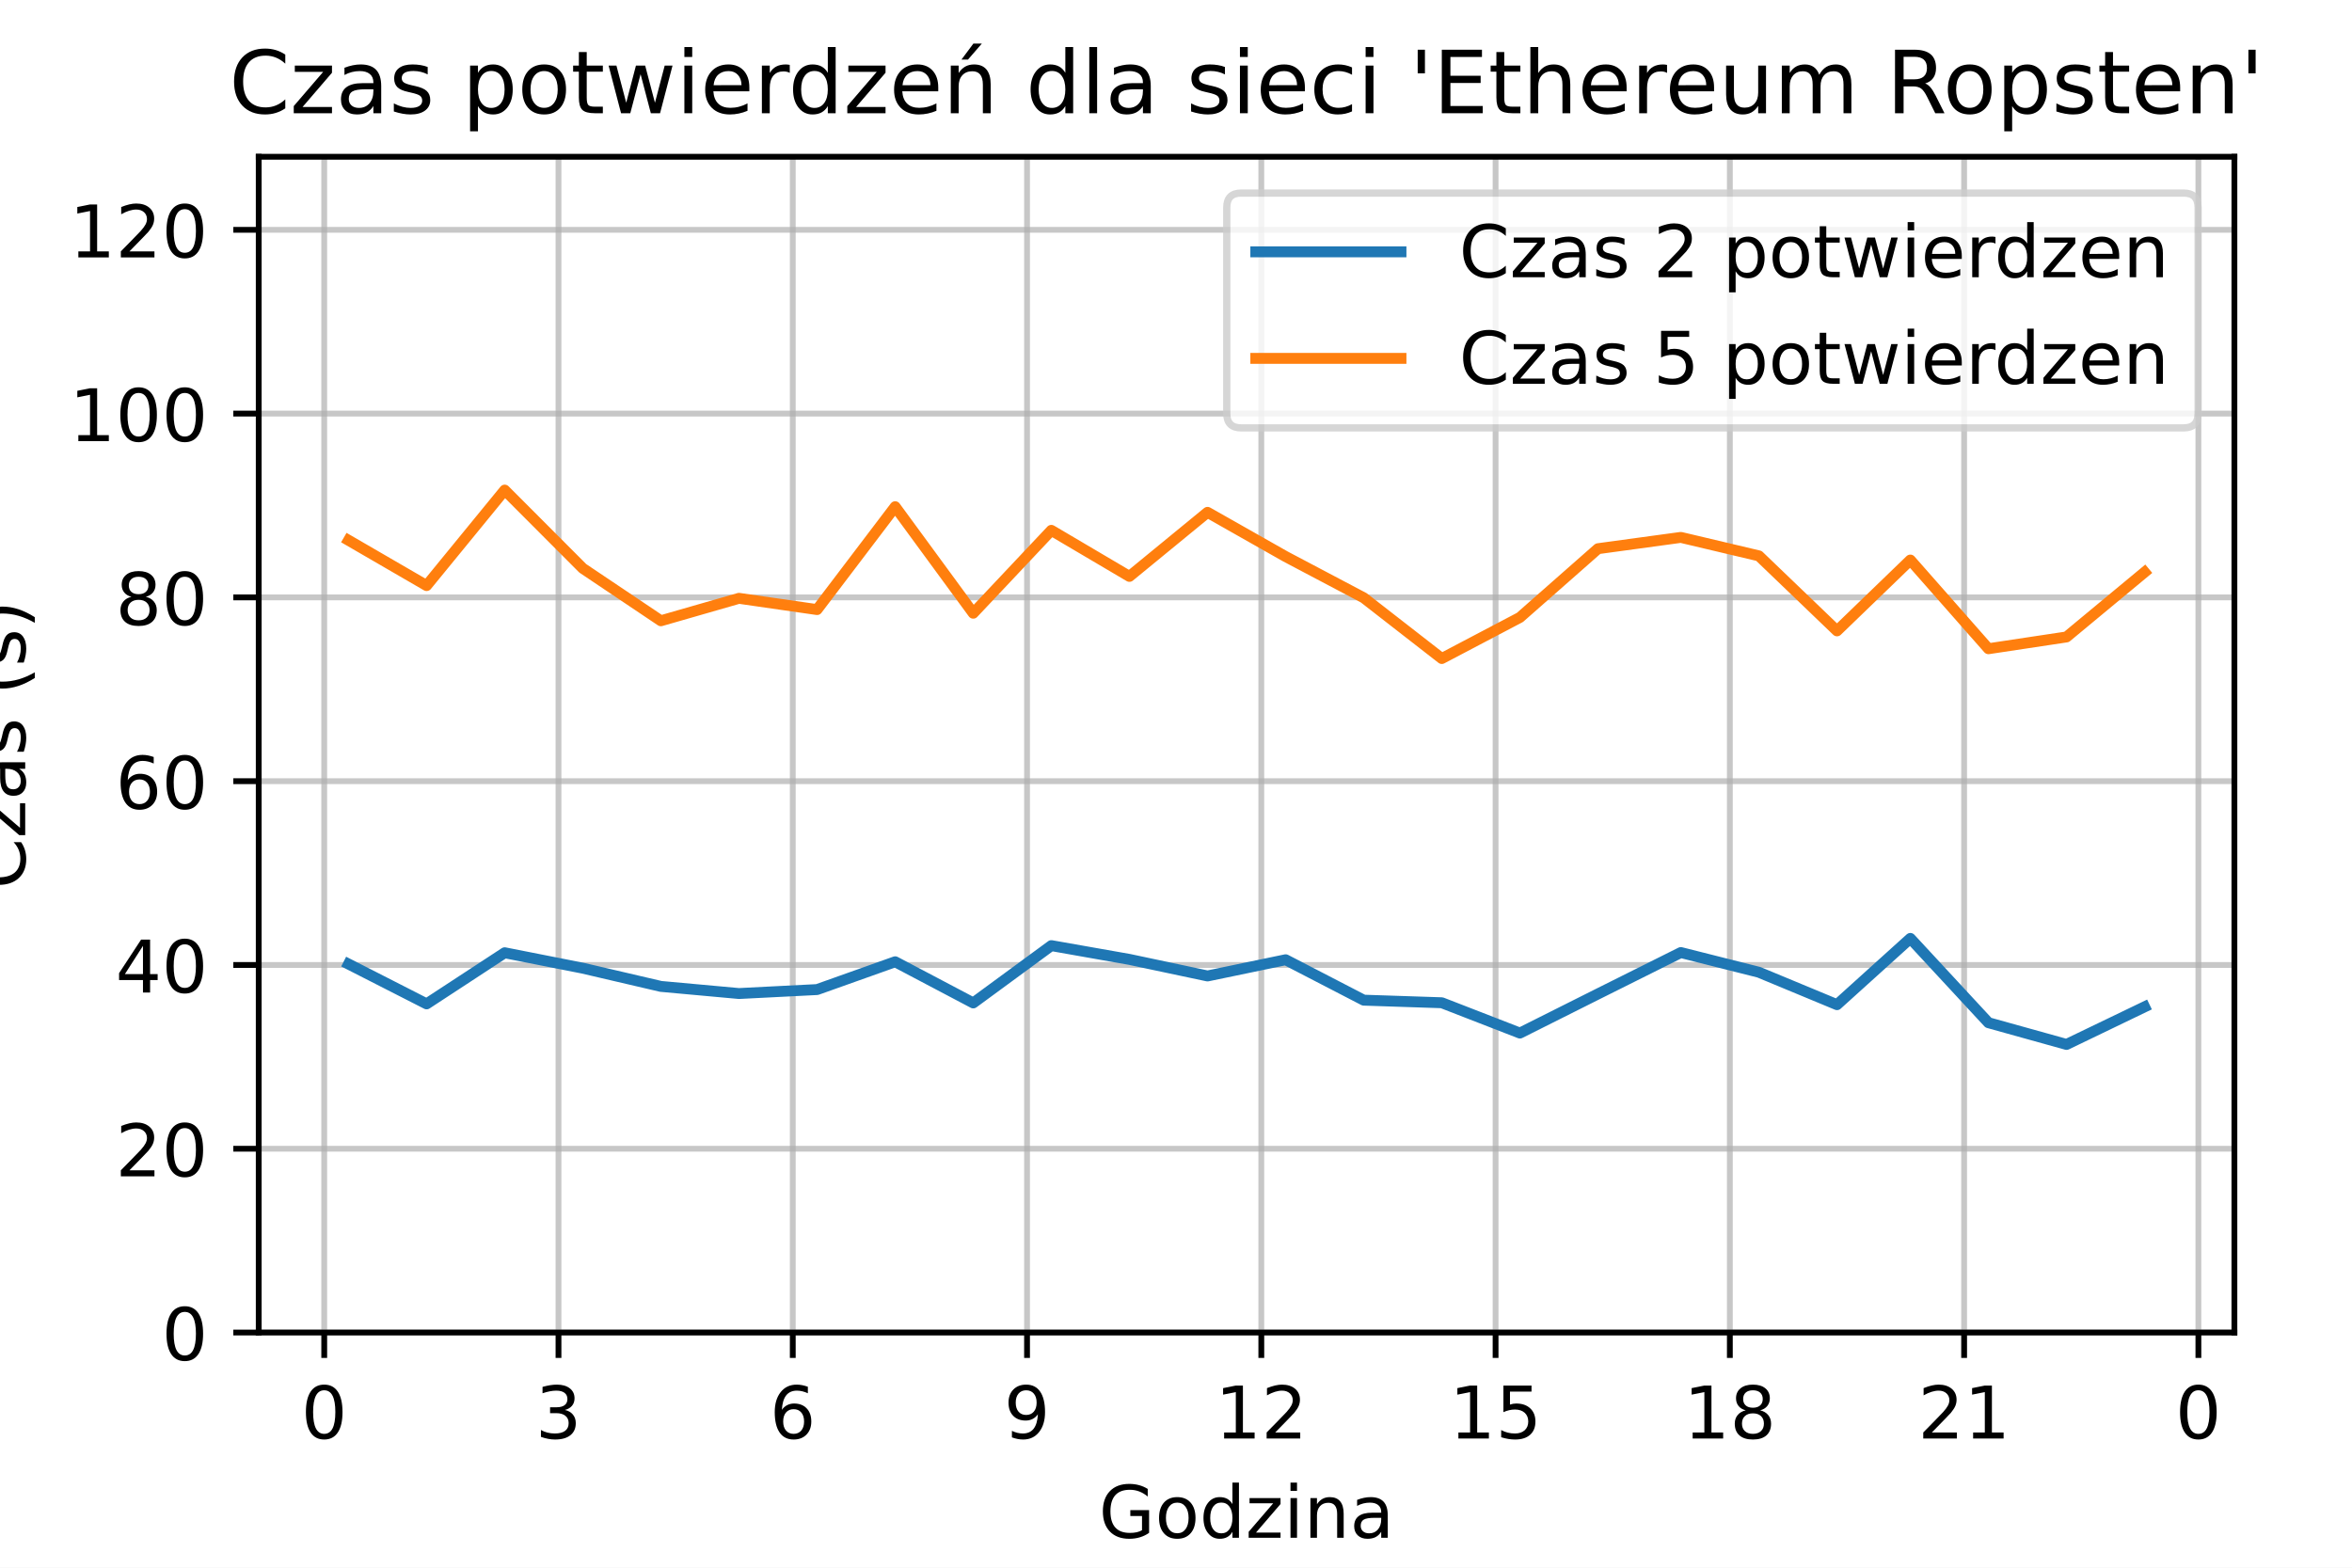
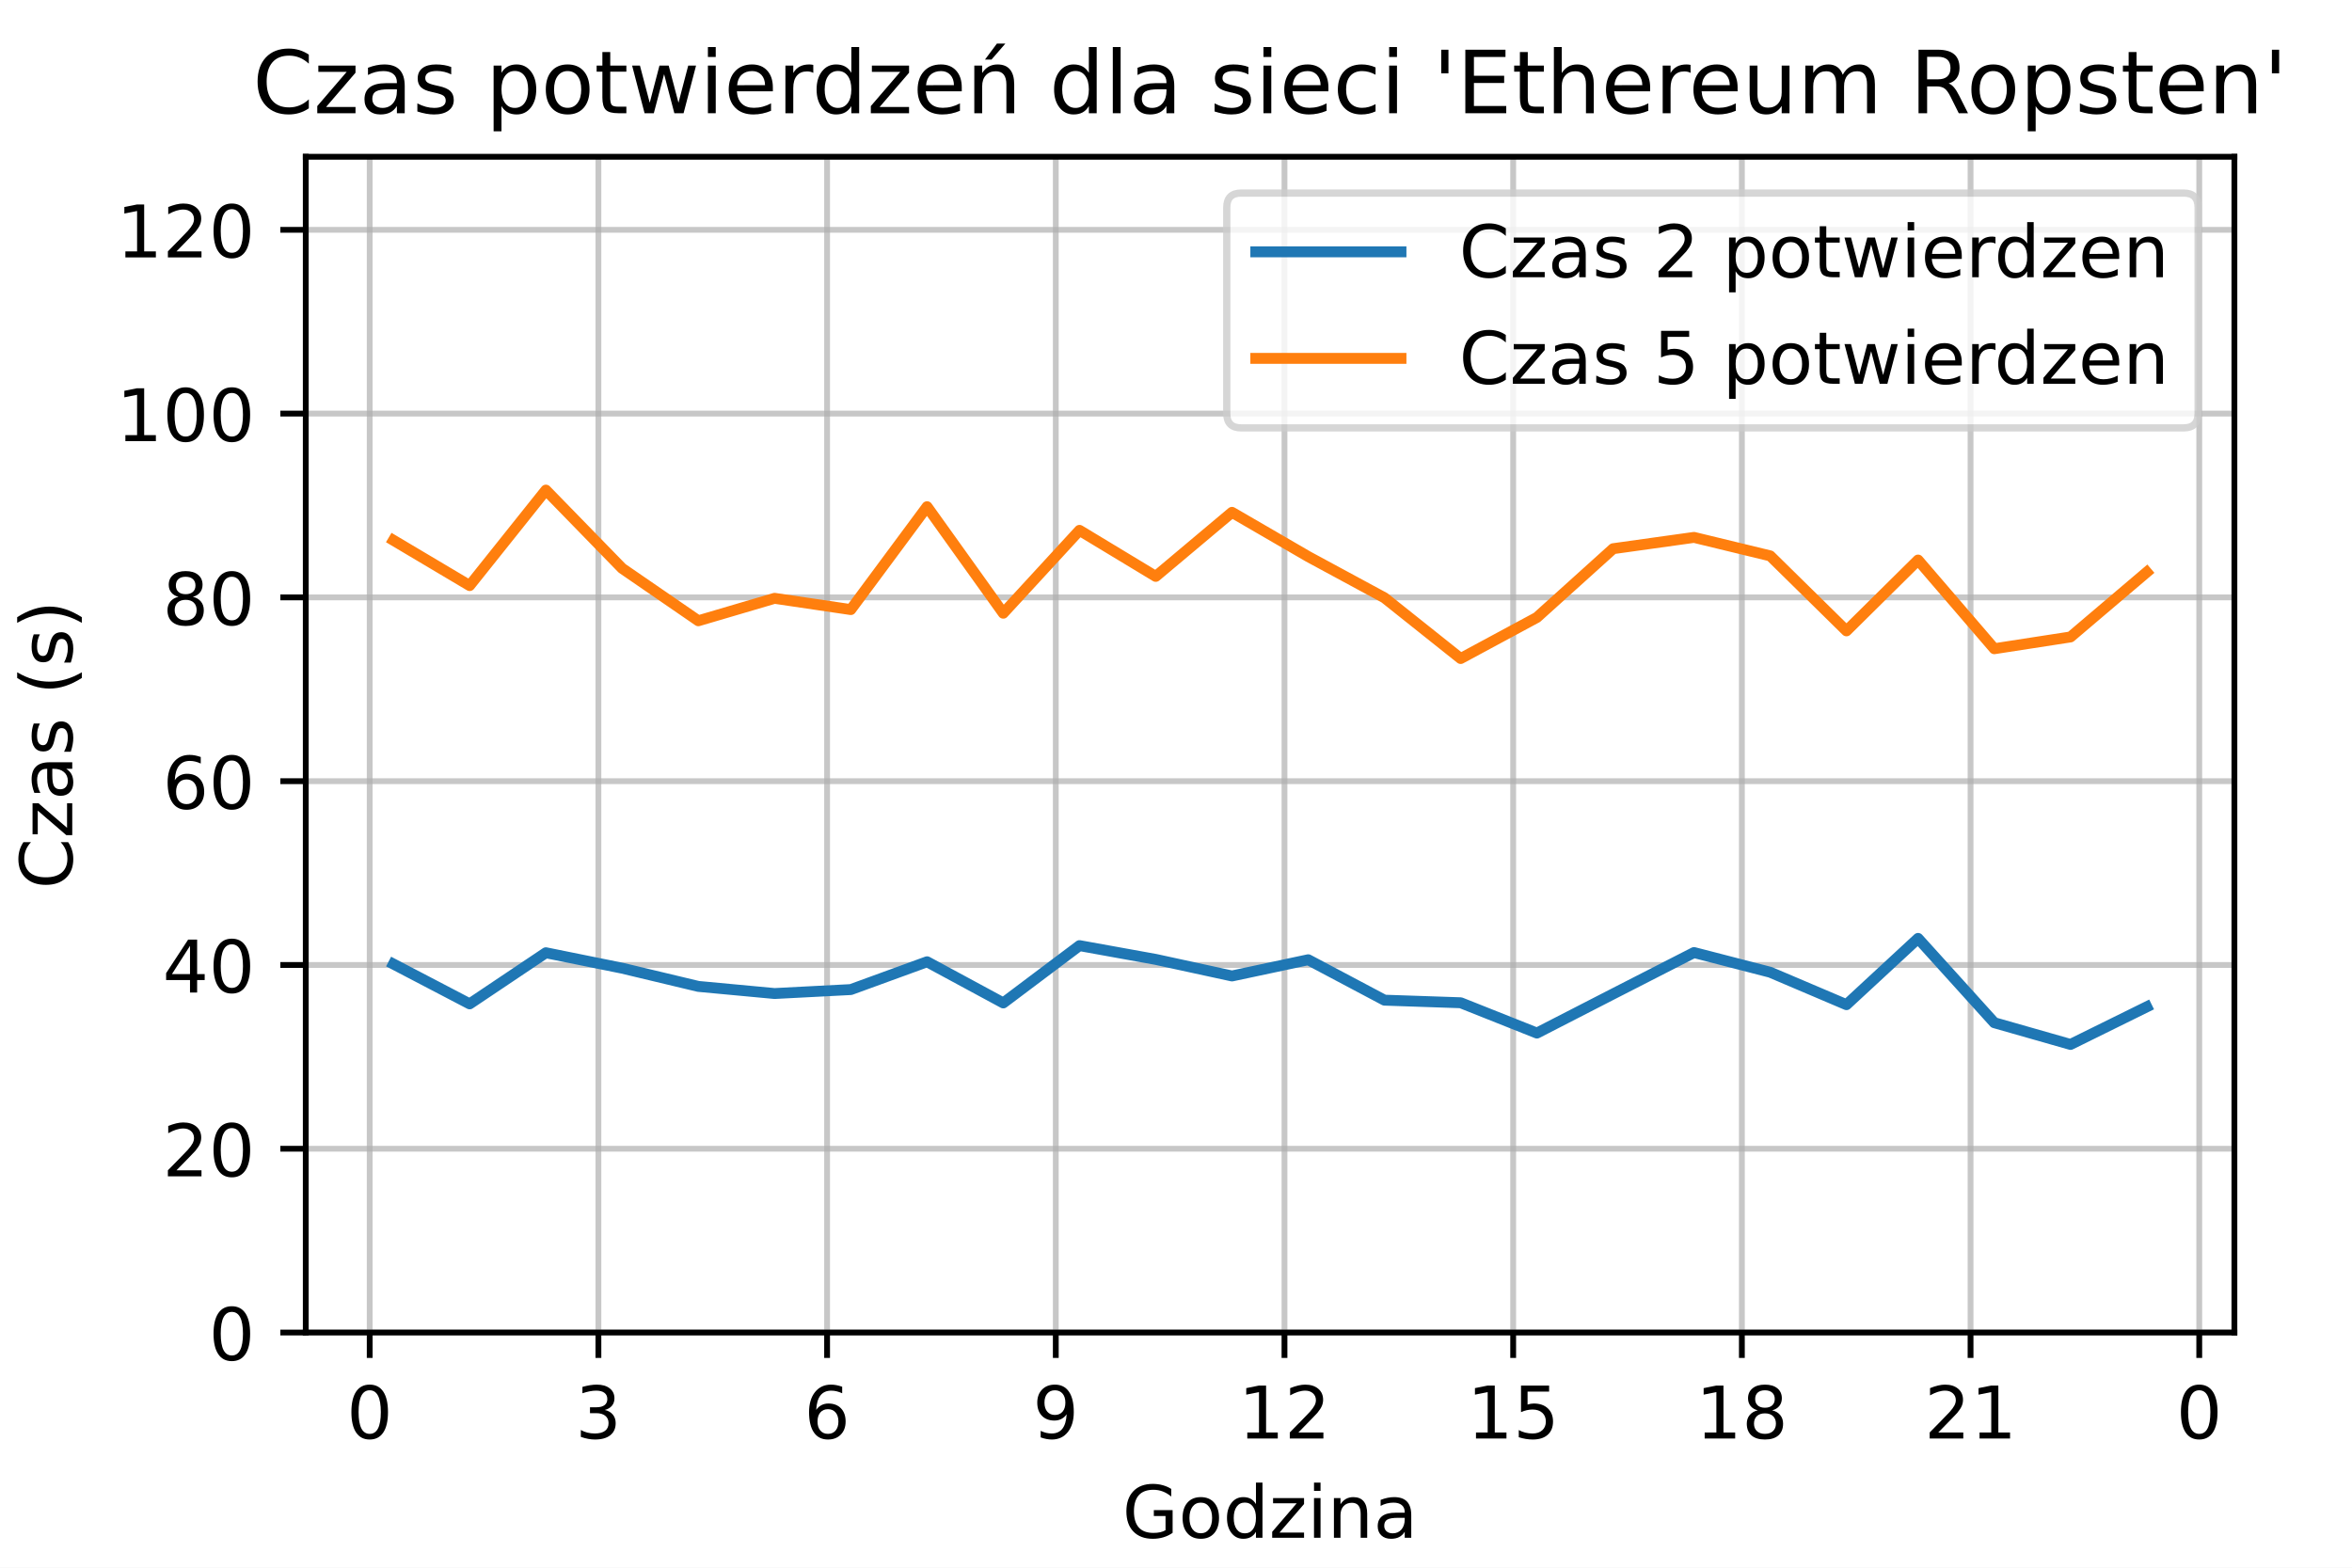
<svg xmlns="http://www.w3.org/2000/svg" xmlns:xlink="http://www.w3.org/1999/xlink" width="324pt" height="216pt" viewBox="0 0 324 216" version="1.1">
  <defs>
    <style type="text/css">*{stroke-linejoin: round; stroke-linecap: butt}</style>
  </defs>
  <g id="figure_1">
    <g id="patch_1">
      <path d="M 0 216  L 324 216  L 324 0  L 0 0  z " style="fill: #ffffff" />
    </g>
    <g id="axes_1">
      <g id="patch_2">
-         <path d="M 35.64 183.6  L 307.8 183.6  L 307.8 21.6  L 35.64 21.6  z " style="fill: #ffffff" />
+         <path d="M 42.12 183.6  L 307.8 183.6  L 307.8 21.6  L 42.12 21.6  z " style="fill: #ffffff" />
      </g>
      <g id="matplotlib.axis_1">
        <g id="xtick_1">
          <g id="line2d_1">
-             <path d="M 44.664 183.6  L 44.664 21.6  " clip-path="url(#p2c194a30ce)" style="fill: none; stroke: #b0b0b0; stroke-opacity: 0.7; stroke-width: 0.8; stroke-linecap: square" />
+             <path d="M 50.929 183.6  L 50.929 21.6  " clip-path="url(#pa36b0a1e2e)" style="fill: none; stroke: #b0b0b0; stroke-opacity: 0.7; stroke-width: 0.8; stroke-linecap: square" />
          </g>
          <g id="line2d_2">
            <defs>
-               <path id="mca26fd53b7" d="M 0 0  L 0 3.5  " style="stroke: #000000; stroke-width: 0.8" />
+               <path id="me0b759616f" d="M 0 0  L 0 3.5  " style="stroke: #000000; stroke-width: 0.8" />
            </defs>
            <g>
-               <use xlink:href="#mca26fd53b7" x="44.664" y="183.6" style="stroke: #000000; stroke-width: 0.8" />
+               <use xlink:href="#me0b759616f" x="50.929" y="183.6" style="stroke: #000000; stroke-width: 0.8" />
            </g>
          </g>
          <g id="text_1">
-             <g transform="translate(41.48294 198.1984)scale(0.1 -0.1)">
+             <g transform="translate(47.74808 198.1984)scale(0.1 -0.1)">
              <defs>
                <path id="DejaVuSans-30" d="M 2034 4250  Q 1547 4250 1301 3770  Q 1056 3291 1056 2328  Q 1056 1369 1301 889  Q 1547 409 2034 409  Q 2525 409 2770 889  Q 3016 1369 3016 2328  Q 3016 3291 2770 3770  Q 2525 4250 2034 4250  z M 2034 4750  Q 2819 4750 3233 4129  Q 3647 3509 3647 2328  Q 3647 1150 3233 529  Q 2819 -91 2034 -91  Q 1250 -91 836 529  Q 422 1150 422 2328  Q 422 3509 836 4129  Q 1250 4750 2034 4750  z " transform="scale(0.015625)" />
              </defs>
              <use xlink:href="#DejaVuSans-30" />
            </g>
          </g>
        </g>
        <g id="xtick_2">
          <g id="line2d_3">
-             <path d="M 76.936 183.6  L 76.936 21.6  " clip-path="url(#p2c194a30ce)" style="fill: none; stroke: #b0b0b0; stroke-opacity: 0.7; stroke-width: 0.8; stroke-linecap: square" />
+             <path d="M 82.433 183.6  L 82.433 21.6  " clip-path="url(#pa36b0a1e2e)" style="fill: none; stroke: #b0b0b0; stroke-opacity: 0.7; stroke-width: 0.8; stroke-linecap: square" />
          </g>
          <g id="line2d_4">
            <g>
-               <use xlink:href="#mca26fd53b7" x="76.936" y="183.6" style="stroke: #000000; stroke-width: 0.8" />
+               <use xlink:href="#me0b759616f" x="82.433" y="183.6" style="stroke: #000000; stroke-width: 0.8" />
            </g>
          </g>
          <g id="text_2">
-             <g transform="translate(73.75488 198.1984)scale(0.1 -0.1)">
+             <g transform="translate(79.25163 198.1984)scale(0.1 -0.1)">
              <defs>
                <path id="DejaVuSans-33" d="M 2597 2516  Q 3050 2419 3304 2112  Q 3559 1806 3559 1356  Q 3559 666 3084 287  Q 2609 -91 1734 -91  Q 1441 -91 1130 -33  Q 819 25 488 141  L 488 750  Q 750 597 1062 519  Q 1375 441 1716 441  Q 2309 441 2620 675  Q 2931 909 2931 1356  Q 2931 1769 2642 2001  Q 2353 2234 1838 2234  L 1294 2234  L 1294 2753  L 1863 2753  Q 2328 2753 2575 2939  Q 2822 3125 2822 3475  Q 2822 3834 2567 4026  Q 2313 4219 1838 4219  Q 1578 4219 1281 4162  Q 984 4106 628 3988  L 628 4550  Q 988 4650 1302 4700  Q 1616 4750 1894 4750  Q 2613 4750 3031 4423  Q 3450 4097 3450 3541  Q 3450 3153 3228 2886  Q 3006 2619 2597 2516  z " transform="scale(0.015625)" />
              </defs>
              <use xlink:href="#DejaVuSans-33" />
            </g>
          </g>
        </g>
        <g id="xtick_3">
          <g id="line2d_5">
-             <path d="M 109.208 183.6  L 109.208 21.6  " clip-path="url(#p2c194a30ce)" style="fill: none; stroke: #b0b0b0; stroke-opacity: 0.7; stroke-width: 0.8; stroke-linecap: square" />
+             <path d="M 113.936 183.6  L 113.936 21.6  " clip-path="url(#pa36b0a1e2e)" style="fill: none; stroke: #b0b0b0; stroke-opacity: 0.7; stroke-width: 0.8; stroke-linecap: square" />
          </g>
          <g id="line2d_6">
            <g>
-               <use xlink:href="#mca26fd53b7" x="109.208" y="183.6" style="stroke: #000000; stroke-width: 0.8" />
+               <use xlink:href="#me0b759616f" x="113.936" y="183.6" style="stroke: #000000; stroke-width: 0.8" />
            </g>
          </g>
          <g id="text_3">
-             <g transform="translate(106.0268 198.1984)scale(0.1 -0.1)">
+             <g transform="translate(110.7552 198.1984)scale(0.1 -0.1)">
              <defs>
                <path id="DejaVuSans-36" d="M 2113 2584  Q 1688 2584 1439 2293  Q 1191 2003 1191 1497  Q 1191 994 1439 701  Q 1688 409 2113 409  Q 2538 409 2786 701  Q 3034 994 3034 1497  Q 3034 2003 2786 2293  Q 2538 2584 2113 2584  z M 3366 4563  L 3366 3988  Q 3128 4100 2886 4159  Q 2644 4219 2406 4219  Q 1781 4219 1451 3797  Q 1122 3375 1075 2522  Q 1259 2794 1537 2939  Q 1816 3084 2150 3084  Q 2853 3084 3261 2657  Q 3669 2231 3669 1497  Q 3669 778 3244 343  Q 2819 -91 2113 -91  Q 1303 -91 875 529  Q 447 1150 447 2328  Q 447 3434 972 4092  Q 1497 4750 2381 4750  Q 2619 4750 2861 4703  Q 3103 4656 3366 4563  z " transform="scale(0.015625)" />
              </defs>
              <use xlink:href="#DejaVuSans-36" />
            </g>
          </g>
        </g>
        <g id="xtick_4">
          <g id="line2d_7">
-             <path d="M 141.48 183.6  L 141.48 21.6  " clip-path="url(#p2c194a30ce)" style="fill: none; stroke: #b0b0b0; stroke-opacity: 0.7; stroke-width: 0.8; stroke-linecap: square" />
+             <path d="M 145.44 183.6  L 145.44 21.6  " clip-path="url(#pa36b0a1e2e)" style="fill: none; stroke: #b0b0b0; stroke-opacity: 0.7; stroke-width: 0.8; stroke-linecap: square" />
          </g>
          <g id="line2d_8">
            <g>
-               <use xlink:href="#mca26fd53b7" x="141.48" y="183.6" style="stroke: #000000; stroke-width: 0.8" />
+               <use xlink:href="#me0b759616f" x="145.44" y="183.6" style="stroke: #000000; stroke-width: 0.8" />
            </g>
          </g>
          <g id="text_4">
-             <g transform="translate(138.2988 198.1984)scale(0.1 -0.1)">
+             <g transform="translate(142.2587 198.1984)scale(0.1 -0.1)">
              <defs>
                <path id="DejaVuSans-39" d="M 703 97  L 703 672  Q 941 559 1184 500  Q 1428 441 1663 441  Q 2288 441 2617 861  Q 2947 1281 2994 2138  Q 2813 1869 2534 1725  Q 2256 1581 1919 1581  Q 1219 1581 811 2004  Q 403 2428 403 3163  Q 403 3881 828 4315  Q 1253 4750 1959 4750  Q 2769 4750 3195 4129  Q 3622 3509 3622 2328  Q 3622 1225 3098 567  Q 2575 -91 1691 -91  Q 1453 -91 1209 -44  Q 966 3 703 97  z M 1959 2075  Q 2384 2075 2632 2365  Q 2881 2656 2881 3163  Q 2881 3666 2632 3958  Q 2384 4250 1959 4250  Q 1534 4250 1286 3958  Q 1038 3666 1038 3163  Q 1038 2656 1286 2365  Q 1534 2075 1959 2075  z " transform="scale(0.015625)" />
              </defs>
              <use xlink:href="#DejaVuSans-39" />
            </g>
          </g>
        </g>
        <g id="xtick_5">
          <g id="line2d_9">
-             <path d="M 173.752 183.6  L 173.752 21.6  " clip-path="url(#p2c194a30ce)" style="fill: none; stroke: #b0b0b0; stroke-opacity: 0.7; stroke-width: 0.8; stroke-linecap: square" />
+             <path d="M 176.944 183.6  L 176.944 21.6  " clip-path="url(#pa36b0a1e2e)" style="fill: none; stroke: #b0b0b0; stroke-opacity: 0.7; stroke-width: 0.8; stroke-linecap: square" />
          </g>
          <g id="line2d_10">
            <g>
-               <use xlink:href="#mca26fd53b7" x="173.752" y="183.6" style="stroke: #000000; stroke-width: 0.8" />
+               <use xlink:href="#me0b759616f" x="176.944" y="183.6" style="stroke: #000000; stroke-width: 0.8" />
            </g>
          </g>
          <g id="text_5">
-             <g transform="translate(167.3894 198.1984)scale(0.1 -0.1)">
+             <g transform="translate(170.5811 198.1984)scale(0.1 -0.1)">
              <defs>
                <path id="DejaVuSans-31" d="M 794 531  L 1825 531  L 1825 4091  L 703 3866  L 703 4441  L 1819 4666  L 2450 4666  L 2450 531  L 3481 531  L 3481 0  L 794 0  L 794 531  z " transform="scale(0.015625)" />
                <path id="DejaVuSans-32" d="M 1228 531  L 3431 531  L 3431 0  L 469 0  L 469 531  Q 828 903 1448 1529  Q 2069 2156 2228 2338  Q 2531 2678 2651 2914  Q 2772 3150 2772 3378  Q 2772 3750 2511 3984  Q 2250 4219 1831 4219  Q 1534 4219 1204 4116  Q 875 4013 500 3803  L 500 4441  Q 881 4594 1212 4672  Q 1544 4750 1819 4750  Q 2544 4750 2975 4387  Q 3406 4025 3406 3419  Q 3406 3131 3298 2873  Q 3191 2616 2906 2266  Q 2828 2175 2409 1742  Q 1991 1309 1228 531  z " transform="scale(0.015625)" />
              </defs>
              <use xlink:href="#DejaVuSans-31" />
              <use xlink:href="#DejaVuSans-32" x="63.623" />
            </g>
          </g>
        </g>
        <g id="xtick_6">
          <g id="line2d_11">
-             <path d="M 206.024 183.6  L 206.024 21.6  " clip-path="url(#p2c194a30ce)" style="fill: none; stroke: #b0b0b0; stroke-opacity: 0.7; stroke-width: 0.8; stroke-linecap: square" />
+             <path d="M 208.447 183.6  L 208.447 21.6  " clip-path="url(#pa36b0a1e2e)" style="fill: none; stroke: #b0b0b0; stroke-opacity: 0.7; stroke-width: 0.8; stroke-linecap: square" />
          </g>
          <g id="line2d_12">
            <g>
-               <use xlink:href="#mca26fd53b7" x="206.024" y="183.6" style="stroke: #000000; stroke-width: 0.8" />
+               <use xlink:href="#me0b759616f" x="208.447" y="183.6" style="stroke: #000000; stroke-width: 0.8" />
            </g>
          </g>
          <g id="text_6">
-             <g transform="translate(199.6614 198.1984)scale(0.1 -0.1)">
+             <g transform="translate(202.0846 198.1984)scale(0.1 -0.1)">
              <defs>
                <path id="DejaVuSans-35" d="M 691 4666  L 3169 4666  L 3169 4134  L 1269 4134  L 1269 2991  Q 1406 3038 1543 3061  Q 1681 3084 1819 3084  Q 2600 3084 3056 2656  Q 3513 2228 3513 1497  Q 3513 744 3044 326  Q 2575 -91 1722 -91  Q 1428 -91 1123 -41  Q 819 9 494 109  L 494 744  Q 775 591 1075 516  Q 1375 441 1709 441  Q 2250 441 2565 725  Q 2881 1009 2881 1497  Q 2881 1984 2565 2268  Q 2250 2553 1709 2553  Q 1456 2553 1204 2497  Q 953 2441 691 2322  L 691 4666  z " transform="scale(0.015625)" />
              </defs>
              <use xlink:href="#DejaVuSans-31" />
              <use xlink:href="#DejaVuSans-35" x="63.623" />
            </g>
          </g>
        </g>
        <g id="xtick_7">
          <g id="line2d_13">
-             <path d="M 238.296 183.6  L 238.296 21.6  " clip-path="url(#p2c194a30ce)" style="fill: none; stroke: #b0b0b0; stroke-opacity: 0.7; stroke-width: 0.8; stroke-linecap: square" />
+             <path d="M 239.951 183.6  L 239.951 21.6  " clip-path="url(#pa36b0a1e2e)" style="fill: none; stroke: #b0b0b0; stroke-opacity: 0.7; stroke-width: 0.8; stroke-linecap: square" />
          </g>
          <g id="line2d_14">
            <g>
-               <use xlink:href="#mca26fd53b7" x="238.296" y="183.6" style="stroke: #000000; stroke-width: 0.8" />
+               <use xlink:href="#me0b759616f" x="239.951" y="183.6" style="stroke: #000000; stroke-width: 0.8" />
            </g>
          </g>
          <g id="text_7">
-             <g transform="translate(231.9333 198.1984)scale(0.1 -0.1)">
+             <g transform="translate(233.5882 198.1984)scale(0.1 -0.1)">
              <defs>
                <path id="DejaVuSans-38" d="M 2034 2216  Q 1584 2216 1326 1975  Q 1069 1734 1069 1313  Q 1069 891 1326 650  Q 1584 409 2034 409  Q 2484 409 2743 651  Q 3003 894 3003 1313  Q 3003 1734 2745 1975  Q 2488 2216 2034 2216  z M 1403 2484  Q 997 2584 770 2862  Q 544 3141 544 3541  Q 544 4100 942 4425  Q 1341 4750 2034 4750  Q 2731 4750 3128 4425  Q 3525 4100 3525 3541  Q 3525 3141 3298 2862  Q 3072 2584 2669 2484  Q 3125 2378 3379 2068  Q 3634 1759 3634 1313  Q 3634 634 3220 271  Q 2806 -91 2034 -91  Q 1263 -91 848 271  Q 434 634 434 1313  Q 434 1759 690 2068  Q 947 2378 1403 2484  z M 1172 3481  Q 1172 3119 1398 2916  Q 1625 2713 2034 2713  Q 2441 2713 2670 2916  Q 2900 3119 2900 3481  Q 2900 3844 2670 4047  Q 2441 4250 2034 4250  Q 1625 4250 1398 4047  Q 1172 3844 1172 3481  z " transform="scale(0.015625)" />
              </defs>
              <use xlink:href="#DejaVuSans-31" />
              <use xlink:href="#DejaVuSans-38" x="63.623" />
            </g>
          </g>
        </g>
        <g id="xtick_8">
          <g id="line2d_15">
-             <path d="M 270.568 183.6  L 270.568 21.6  " clip-path="url(#p2c194a30ce)" style="fill: none; stroke: #b0b0b0; stroke-opacity: 0.7; stroke-width: 0.8; stroke-linecap: square" />
+             <path d="M 271.454 183.6  L 271.454 21.6  " clip-path="url(#pa36b0a1e2e)" style="fill: none; stroke: #b0b0b0; stroke-opacity: 0.7; stroke-width: 0.8; stroke-linecap: square" />
          </g>
          <g id="line2d_16">
            <g>
-               <use xlink:href="#mca26fd53b7" x="270.568" y="183.6" style="stroke: #000000; stroke-width: 0.8" />
+               <use xlink:href="#me0b759616f" x="271.454" y="183.6" style="stroke: #000000; stroke-width: 0.8" />
            </g>
          </g>
          <g id="text_8">
-             <g transform="translate(264.2052 198.1984)scale(0.1 -0.1)">
+             <g transform="translate(265.0917 198.1984)scale(0.1 -0.1)">
              <use xlink:href="#DejaVuSans-32" />
              <use xlink:href="#DejaVuSans-31" x="63.623" />
            </g>
          </g>
        </g>
        <g id="xtick_9">
          <g id="line2d_17">
-             <path d="M 302.84 183.6  L 302.84 21.6  " clip-path="url(#p2c194a30ce)" style="fill: none; stroke: #b0b0b0; stroke-opacity: 0.7; stroke-width: 0.8; stroke-linecap: square" />
+             <path d="M 302.958 183.6  L 302.958 21.6  " clip-path="url(#pa36b0a1e2e)" style="fill: none; stroke: #b0b0b0; stroke-opacity: 0.7; stroke-width: 0.8; stroke-linecap: square" />
          </g>
          <g id="line2d_18">
            <g>
-               <use xlink:href="#mca26fd53b7" x="302.84" y="183.6" style="stroke: #000000; stroke-width: 0.8" />
+               <use xlink:href="#me0b759616f" x="302.958" y="183.6" style="stroke: #000000; stroke-width: 0.8" />
            </g>
          </g>
          <g id="text_9">
-             <g transform="translate(299.6584 198.1984)scale(0.1 -0.1)">
+             <g transform="translate(299.7765 198.1984)scale(0.1 -0.1)">
              <use xlink:href="#DejaVuSans-30" />
            </g>
          </g>
        </g>
        <g id="text_10">
-           <g transform="translate(151.3661 211.8766)scale(0.1 -0.1)">
+           <g transform="translate(154.6061 211.8766)scale(0.1 -0.1)">
            <defs>
              <path id="DejaVuSans-47" d="M 3809 666  L 3809 1919  L 2778 1919  L 2778 2438  L 4434 2438  L 4434 434  Q 4069 175 3628 42  Q 3188 -91 2688 -91  Q 1594 -91 976 548  Q 359 1188 359 2328  Q 359 3472 976 4111  Q 1594 4750 2688 4750  Q 3144 4750 3555 4637  Q 3966 4525 4313 4306  L 4313 3634  Q 3963 3931 3569 4081  Q 3175 4231 2741 4231  Q 1884 4231 1454 3753  Q 1025 3275 1025 2328  Q 1025 1384 1454 906  Q 1884 428 2741 428  Q 3075 428 3337 486  Q 3600 544 3809 666  z " transform="scale(0.015625)" />
              <path id="DejaVuSans-6f" d="M 1959 3097  Q 1497 3097 1228 2736  Q 959 2375 959 1747  Q 959 1119 1226 758  Q 1494 397 1959 397  Q 2419 397 2687 759  Q 2956 1122 2956 1747  Q 2956 2369 2687 2733  Q 2419 3097 1959 3097  z M 1959 3584  Q 2709 3584 3137 3096  Q 3566 2609 3566 1747  Q 3566 888 3137 398  Q 2709 -91 1959 -91  Q 1206 -91 779 398  Q 353 888 353 1747  Q 353 2609 779 3096  Q 1206 3584 1959 3584  z " transform="scale(0.015625)" />
              <path id="DejaVuSans-64" d="M 2906 2969  L 2906 4863  L 3481 4863  L 3481 0  L 2906 0  L 2906 525  Q 2725 213 2448 61  Q 2172 -91 1784 -91  Q 1150 -91 751 415  Q 353 922 353 1747  Q 353 2572 751 3078  Q 1150 3584 1784 3584  Q 2172 3584 2448 3432  Q 2725 3281 2906 2969  z M 947 1747  Q 947 1113 1208 752  Q 1469 391 1925 391  Q 2381 391 2643 752  Q 2906 1113 2906 1747  Q 2906 2381 2643 2742  Q 2381 3103 1925 3103  Q 1469 3103 1208 2742  Q 947 2381 947 1747  z " transform="scale(0.015625)" />
              <path id="DejaVuSans-7a" d="M 353 3500  L 3084 3500  L 3084 2975  L 922 459  L 3084 459  L 3084 0  L 275 0  L 275 525  L 2438 3041  L 353 3041  L 353 3500  z " transform="scale(0.015625)" />
              <path id="DejaVuSans-69" d="M 603 3500  L 1178 3500  L 1178 0  L 603 0  L 603 3500  z M 603 4863  L 1178 4863  L 1178 4134  L 603 4134  L 603 4863  z " transform="scale(0.015625)" />
              <path id="DejaVuSans-6e" d="M 3513 2113  L 3513 0  L 2938 0  L 2938 2094  Q 2938 2591 2744 2837  Q 2550 3084 2163 3084  Q 1697 3084 1428 2787  Q 1159 2491 1159 1978  L 1159 0  L 581 0  L 581 3500  L 1159 3500  L 1159 2956  Q 1366 3272 1645 3428  Q 1925 3584 2291 3584  Q 2894 3584 3203 3211  Q 3513 2838 3513 2113  z " transform="scale(0.015625)" />
              <path id="DejaVuSans-61" d="M 2194 1759  Q 1497 1759 1228 1600  Q 959 1441 959 1056  Q 959 750 1161 570  Q 1363 391 1709 391  Q 2188 391 2477 730  Q 2766 1069 2766 1631  L 2766 1759  L 2194 1759  z M 3341 1997  L 3341 0  L 2766 0  L 2766 531  Q 2569 213 2275 61  Q 1981 -91 1556 -91  Q 1019 -91 701 211  Q 384 513 384 1019  Q 384 1609 779 1909  Q 1175 2209 1959 2209  L 2766 2209  L 2766 2266  Q 2766 2663 2505 2880  Q 2244 3097 1772 3097  Q 1472 3097 1187 3025  Q 903 2953 641 2809  L 641 3341  Q 956 3463 1253 3523  Q 1550 3584 1831 3584  Q 2591 3584 2966 3190  Q 3341 2797 3341 1997  z " transform="scale(0.015625)" />
            </defs>
            <use xlink:href="#DejaVuSans-47" />
            <use xlink:href="#DejaVuSans-6f" x="77.49" />
            <use xlink:href="#DejaVuSans-64" x="138.672" />
            <use xlink:href="#DejaVuSans-7a" x="202.148" />
            <use xlink:href="#DejaVuSans-69" x="254.639" />
            <use xlink:href="#DejaVuSans-6e" x="282.422" />
            <use xlink:href="#DejaVuSans-61" x="345.801" />
          </g>
        </g>
      </g>
      <g id="matplotlib.axis_2">
        <g id="ytick_1">
          <g id="line2d_19">
-             <path d="M 35.64 183.6  L 307.8 183.6  " clip-path="url(#p2c194a30ce)" style="fill: none; stroke: #b0b0b0; stroke-opacity: 0.7; stroke-width: 0.8; stroke-linecap: square" />
+             <path d="M 42.12 183.6  L 307.8 183.6  " clip-path="url(#pa36b0a1e2e)" style="fill: none; stroke: #b0b0b0; stroke-opacity: 0.7; stroke-width: 0.8; stroke-linecap: square" />
          </g>
          <g id="line2d_20">
            <defs>
-               <path id="m165774cf8a" d="M 0 0  L -3.5 0  " style="stroke: #000000; stroke-width: 0.8" />
+               <path id="mc41487b17f" d="M 0 0  L -3.5 0  " style="stroke: #000000; stroke-width: 0.8" />
            </defs>
            <g>
-               <use xlink:href="#m165774cf8a" x="35.64" y="183.6" style="stroke: #000000; stroke-width: 0.8" />
+               <use xlink:href="#mc41487b17f" x="42.12" y="183.6" style="stroke: #000000; stroke-width: 0.8" />
            </g>
          </g>
          <g id="text_11">
-             <g transform="translate(22.2775 187.3992)scale(0.1 -0.1)">
+             <g transform="translate(28.7575 187.3992)scale(0.1 -0.1)">
              <use xlink:href="#DejaVuSans-30" />
            </g>
          </g>
        </g>
        <g id="ytick_2">
          <g id="line2d_21">
-             <path d="M 35.64 158.277  L 307.8 158.277  " clip-path="url(#p2c194a30ce)" style="fill: none; stroke: #b0b0b0; stroke-opacity: 0.7; stroke-width: 0.8; stroke-linecap: square" />
+             <path d="M 42.12 158.277  L 307.8 158.277  " clip-path="url(#pa36b0a1e2e)" style="fill: none; stroke: #b0b0b0; stroke-opacity: 0.7; stroke-width: 0.8; stroke-linecap: square" />
          </g>
          <g id="line2d_22">
            <g>
-               <use xlink:href="#m165774cf8a" x="35.64" y="158.277" style="stroke: #000000; stroke-width: 0.8" />
+               <use xlink:href="#mc41487b17f" x="42.12" y="158.277" style="stroke: #000000; stroke-width: 0.8" />
            </g>
          </g>
          <g id="text_12">
-             <g transform="translate(15.915 162.0766)scale(0.1 -0.1)">
+             <g transform="translate(22.395 162.0766)scale(0.1 -0.1)">
              <use xlink:href="#DejaVuSans-32" />
              <use xlink:href="#DejaVuSans-30" x="63.623" />
            </g>
          </g>
        </g>
        <g id="ytick_3">
          <g id="line2d_23">
-             <path d="M 35.64 132.955  L 307.8 132.955  " clip-path="url(#p2c194a30ce)" style="fill: none; stroke: #b0b0b0; stroke-opacity: 0.7; stroke-width: 0.8; stroke-linecap: square" />
+             <path d="M 42.12 132.955  L 307.8 132.955  " clip-path="url(#pa36b0a1e2e)" style="fill: none; stroke: #b0b0b0; stroke-opacity: 0.7; stroke-width: 0.8; stroke-linecap: square" />
          </g>
          <g id="line2d_24">
            <g>
-               <use xlink:href="#m165774cf8a" x="35.64" y="132.955" style="stroke: #000000; stroke-width: 0.8" />
+               <use xlink:href="#mc41487b17f" x="42.12" y="132.955" style="stroke: #000000; stroke-width: 0.8" />
            </g>
          </g>
          <g id="text_13">
-             <g transform="translate(15.915 136.754)scale(0.1 -0.1)">
+             <g transform="translate(22.395 136.754)scale(0.1 -0.1)">
              <defs>
                <path id="DejaVuSans-34" d="M 2419 4116  L 825 1625  L 2419 1625  L 2419 4116  z M 2253 4666  L 3047 4666  L 3047 1625  L 3713 1625  L 3713 1100  L 3047 1100  L 3047 0  L 2419 0  L 2419 1100  L 313 1100  L 313 1709  L 2253 4666  z " transform="scale(0.015625)" />
              </defs>
              <use xlink:href="#DejaVuSans-34" />
              <use xlink:href="#DejaVuSans-30" x="63.623" />
            </g>
          </g>
        </g>
        <g id="ytick_4">
          <g id="line2d_25">
-             <path d="M 35.64 107.632  L 307.8 107.632  " clip-path="url(#p2c194a30ce)" style="fill: none; stroke: #b0b0b0; stroke-opacity: 0.7; stroke-width: 0.8; stroke-linecap: square" />
+             <path d="M 42.12 107.632  L 307.8 107.632  " clip-path="url(#pa36b0a1e2e)" style="fill: none; stroke: #b0b0b0; stroke-opacity: 0.7; stroke-width: 0.8; stroke-linecap: square" />
          </g>
          <g id="line2d_26">
            <g>
-               <use xlink:href="#m165774cf8a" x="35.64" y="107.632" style="stroke: #000000; stroke-width: 0.8" />
+               <use xlink:href="#mc41487b17f" x="42.12" y="107.632" style="stroke: #000000; stroke-width: 0.8" />
            </g>
          </g>
          <g id="text_14">
-             <g transform="translate(15.915 111.4314)scale(0.1 -0.1)">
+             <g transform="translate(22.395 111.4314)scale(0.1 -0.1)">
              <use xlink:href="#DejaVuSans-36" />
              <use xlink:href="#DejaVuSans-30" x="63.623" />
            </g>
          </g>
        </g>
        <g id="ytick_5">
          <g id="line2d_27">
-             <path d="M 35.64 82.31  L 307.8 82.31  " clip-path="url(#p2c194a30ce)" style="fill: none; stroke: #b0b0b0; stroke-opacity: 0.7; stroke-width: 0.8; stroke-linecap: square" />
+             <path d="M 42.12 82.31  L 307.8 82.31  " clip-path="url(#pa36b0a1e2e)" style="fill: none; stroke: #b0b0b0; stroke-opacity: 0.7; stroke-width: 0.8; stroke-linecap: square" />
          </g>
          <g id="line2d_28">
            <g>
-               <use xlink:href="#m165774cf8a" x="35.64" y="82.31" style="stroke: #000000; stroke-width: 0.8" />
+               <use xlink:href="#mc41487b17f" x="42.12" y="82.31" style="stroke: #000000; stroke-width: 0.8" />
            </g>
          </g>
          <g id="text_15">
-             <g transform="translate(15.915 86.10878)scale(0.1 -0.1)">
+             <g transform="translate(22.395 86.10878)scale(0.1 -0.1)">
              <use xlink:href="#DejaVuSans-38" />
              <use xlink:href="#DejaVuSans-30" x="63.623" />
            </g>
          </g>
        </g>
        <g id="ytick_6">
          <g id="line2d_29">
-             <path d="M 35.64 56.987  L 307.8 56.987  " clip-path="url(#p2c194a30ce)" style="fill: none; stroke: #b0b0b0; stroke-opacity: 0.7; stroke-width: 0.8; stroke-linecap: square" />
+             <path d="M 42.12 56.987  L 307.8 56.987  " clip-path="url(#pa36b0a1e2e)" style="fill: none; stroke: #b0b0b0; stroke-opacity: 0.7; stroke-width: 0.8; stroke-linecap: square" />
          </g>
          <g id="line2d_30">
            <g>
-               <use xlink:href="#m165774cf8a" x="35.64" y="56.987" style="stroke: #000000; stroke-width: 0.8" />
+               <use xlink:href="#mc41487b17f" x="42.12" y="56.987" style="stroke: #000000; stroke-width: 0.8" />
            </g>
          </g>
          <g id="text_16">
-             <g transform="translate(9.5525 60.78617)scale(0.1 -0.1)">
+             <g transform="translate(16.0325 60.78617)scale(0.1 -0.1)">
              <use xlink:href="#DejaVuSans-31" />
              <use xlink:href="#DejaVuSans-30" x="63.623" />
              <use xlink:href="#DejaVuSans-30" x="127.246" />
            </g>
          </g>
        </g>
        <g id="ytick_7">
          <g id="line2d_31">
-             <path d="M 35.64 31.664  L 307.8 31.664  " clip-path="url(#p2c194a30ce)" style="fill: none; stroke: #b0b0b0; stroke-opacity: 0.7; stroke-width: 0.8; stroke-linecap: square" />
+             <path d="M 42.12 31.664  L 307.8 31.664  " clip-path="url(#pa36b0a1e2e)" style="fill: none; stroke: #b0b0b0; stroke-opacity: 0.7; stroke-width: 0.8; stroke-linecap: square" />
          </g>
          <g id="line2d_32">
            <g>
-               <use xlink:href="#m165774cf8a" x="35.64" y="31.664" style="stroke: #000000; stroke-width: 0.8" />
+               <use xlink:href="#mc41487b17f" x="42.12" y="31.664" style="stroke: #000000; stroke-width: 0.8" />
            </g>
          </g>
          <g id="text_17">
-             <g transform="translate(9.5525 35.46356)scale(0.1 -0.1)">
+             <g transform="translate(16.0325 35.46356)scale(0.1 -0.1)">
              <use xlink:href="#DejaVuSans-31" />
              <use xlink:href="#DejaVuSans-32" x="63.623" />
              <use xlink:href="#DejaVuSans-30" x="127.246" />
            </g>
          </g>
        </g>
        <g id="text_18">
-           <g transform="translate(3.472812 122.4797)rotate(-90)scale(0.1 -0.1)">
+           <g transform="translate(9.952813 122.4797)rotate(-90)scale(0.1 -0.1)">
            <defs>
              <path id="DejaVuSans-43" d="M 4122 4306  L 4122 3641  Q 3803 3938 3442 4084  Q 3081 4231 2675 4231  Q 1875 4231 1450 3742  Q 1025 3253 1025 2328  Q 1025 1406 1450 917  Q 1875 428 2675 428  Q 3081 428 3442 575  Q 3803 722 4122 1019  L 4122 359  Q 3791 134 3420 21  Q 3050 -91 2638 -91  Q 1578 -91 968 557  Q 359 1206 359 2328  Q 359 3453 968 4101  Q 1578 4750 2638 4750  Q 3056 4750 3426 4639  Q 3797 4528 4122 4306  z " transform="scale(0.015625)" />
              <path id="DejaVuSans-73" d="M 2834 3397  L 2834 2853  Q 2591 2978 2328 3040  Q 2066 3103 1784 3103  Q 1356 3103 1142 2972  Q 928 2841 928 2578  Q 928 2378 1081 2264  Q 1234 2150 1697 2047  L 1894 2003  Q 2506 1872 2764 1633  Q 3022 1394 3022 966  Q 3022 478 2636 193  Q 2250 -91 1575 -91  Q 1294 -91 989 -36  Q 684 19 347 128  L 347 722  Q 666 556 975 473  Q 1284 391 1588 391  Q 1994 391 2212 530  Q 2431 669 2431 922  Q 2431 1156 2273 1281  Q 2116 1406 1581 1522  L 1381 1569  Q 847 1681 609 1914  Q 372 2147 372 2553  Q 372 3047 722 3315  Q 1072 3584 1716 3584  Q 2034 3584 2315 3537  Q 2597 3491 2834 3397  z " transform="scale(0.015625)" />
              <path id="DejaVuSans-20" transform="scale(0.015625)" />
              <path id="DejaVuSans-28" d="M 1984 4856  Q 1566 4138 1362 3434  Q 1159 2731 1159 2009  Q 1159 1288 1364 580  Q 1569 -128 1984 -844  L 1484 -844  Q 1016 -109 783 600  Q 550 1309 550 2009  Q 550 2706 781 3412  Q 1013 4119 1484 4856  L 1984 4856  z " transform="scale(0.015625)" />
              <path id="DejaVuSans-29" d="M 513 4856  L 1013 4856  Q 1481 4119 1714 3412  Q 1947 2706 1947 2009  Q 1947 1309 1714 600  Q 1481 -109 1013 -844  L 513 -844  Q 928 -128 1133 580  Q 1338 1288 1338 2009  Q 1338 2731 1133 3434  Q 928 4138 513 4856  z " transform="scale(0.015625)" />
            </defs>
            <use xlink:href="#DejaVuSans-43" />
            <use xlink:href="#DejaVuSans-7a" x="69.824" />
            <use xlink:href="#DejaVuSans-61" x="122.314" />
            <use xlink:href="#DejaVuSans-73" x="183.594" />
            <use xlink:href="#DejaVuSans-20" x="235.693" />
            <use xlink:href="#DejaVuSans-28" x="267.48" />
            <use xlink:href="#DejaVuSans-73" x="306.494" />
            <use xlink:href="#DejaVuSans-29" x="358.594" />
          </g>
        </g>
      </g>
      <g id="line2d_33">
-         <path d="M 48.011 132.829  L 58.768 138.317  L 69.526 131.273  L 80.283 133.399  L 91.04 135.91  L 101.797 136.891  L 112.555 136.346  L 123.315 132.514  L 134.069 138.188  L 144.827 130.29  L 155.584 132.189  L 166.344 134.472  L 177.102 132.236  L 187.859 137.806  L 198.616 138.162  L 209.374 142.341  L 220.131 136.945  L 231.543 131.244  L 242.297 133.959  L 253.057 138.427  L 263.16 129.296  L 273.917 140.911  L 284.675 143.906  L 295.429 138.725  " clip-path="url(#p2c194a30ce)" style="fill: none; stroke: #1f77b4; stroke-width: 1.5; stroke-linecap: square" />
+         <path d="M 54.196 132.829  L 64.698 138.317  L 75.199 131.273  L 85.7 133.399  L 96.201 135.91  L 106.702 136.891  L 117.203 136.346  L 127.708 132.514  L 138.206 138.188  L 148.707 130.29  L 159.208 132.189  L 169.712 134.472  L 180.214 132.236  L 190.715 137.806  L 201.216 138.162  L 211.717 142.341  L 222.218 136.945  L 233.358 131.244  L 243.857 133.959  L 254.361 138.427  L 264.223 129.296  L 274.724 140.911  L 285.225 143.906  L 295.724 138.725  " clip-path="url(#pa36b0a1e2e)" style="fill: none; stroke: #1f77b4; stroke-width: 1.5; stroke-linecap: square" />
      </g>
      <g id="line2d_34">
-         <path d="M 48.011 74.443  L 58.768 80.682  L 69.526 67.528  L 80.283 78.309  L 91.04 85.532  L 101.797 82.438  L 112.555 83.99  L 123.315 69.813  L 134.069 84.491  L 144.827 73.072  L 155.584 79.418  L 166.344 70.591  L 177.102 76.686  L 187.859 82.365  L 198.616 90.733  L 209.374 85.074  L 220.131 75.6  L 231.543 74.043  L 242.297 76.589  L 253.057 86.923  L 263.16 77.164  L 273.917 89.384  L 284.675 87.761  L 295.429 78.839  " clip-path="url(#p2c194a30ce)" style="fill: none; stroke: #ff7f0e; stroke-width: 1.5; stroke-linecap: square" />
+         <path d="M 54.196 74.443  L 64.698 80.682  L 75.199 67.528  L 85.7 78.309  L 96.201 85.532  L 106.702 82.438  L 117.203 83.99  L 127.708 69.813  L 138.206 84.491  L 148.707 73.072  L 159.208 79.418  L 169.712 70.591  L 180.214 76.686  L 190.715 82.365  L 201.216 90.733  L 211.717 85.074  L 222.218 75.6  L 233.358 74.043  L 243.857 76.589  L 254.361 86.923  L 264.223 77.164  L 274.724 89.384  L 285.225 87.761  L 295.724 78.839  " clip-path="url(#pa36b0a1e2e)" style="fill: none; stroke: #ff7f0e; stroke-width: 1.5; stroke-linecap: square" />
      </g>
      <g id="patch_3">
-         <path d="M 35.64 183.6  L 35.64 21.6  " style="fill: none; stroke: #000000; stroke-width: 0.8; stroke-linejoin: miter; stroke-linecap: square" />
+         <path d="M 42.12 183.6  L 42.12 21.6  " style="fill: none; stroke: #000000; stroke-width: 0.8; stroke-linejoin: miter; stroke-linecap: square" />
      </g>
      <g id="patch_4">
        <path d="M 307.8 183.6  L 307.8 21.6  " style="fill: none; stroke: #000000; stroke-width: 0.8; stroke-linejoin: miter; stroke-linecap: square" />
      </g>
      <g id="patch_5">
-         <path d="M 35.64 183.6  L 307.8 183.6  " style="fill: none; stroke: #000000; stroke-width: 0.8; stroke-linejoin: miter; stroke-linecap: square" />
+         <path d="M 42.12 183.6  L 307.8 183.6  " style="fill: none; stroke: #000000; stroke-width: 0.8; stroke-linejoin: miter; stroke-linecap: square" />
      </g>
      <g id="patch_6">
-         <path d="M 35.64 21.6  L 307.8 21.6  " style="fill: none; stroke: #000000; stroke-width: 0.8; stroke-linejoin: miter; stroke-linecap: square" />
+         <path d="M 42.12 21.6  L 307.8 21.6  " style="fill: none; stroke: #000000; stroke-width: 0.8; stroke-linejoin: miter; stroke-linecap: square" />
      </g>
      <g id="text_19">
-         <g transform="translate(31.57125 15.6)scale(0.12 -0.12)">
+         <g transform="translate(34.81125 15.6)scale(0.12 -0.12)">
          <defs>
            <path id="DejaVuSans-70" d="M 1159 525  L 1159 -1331  L 581 -1331  L 581 3500  L 1159 3500  L 1159 2969  Q 1341 3281 1617 3432  Q 1894 3584 2278 3584  Q 2916 3584 3314 3078  Q 3713 2572 3713 1747  Q 3713 922 3314 415  Q 2916 -91 2278 -91  Q 1894 -91 1617 61  Q 1341 213 1159 525  z M 3116 1747  Q 3116 2381 2855 2742  Q 2594 3103 2138 3103  Q 1681 3103 1420 2742  Q 1159 2381 1159 1747  Q 1159 1113 1420 752  Q 1681 391 2138 391  Q 2594 391 2855 752  Q 3116 1113 3116 1747  z " transform="scale(0.015625)" />
            <path id="DejaVuSans-74" d="M 1172 4494  L 1172 3500  L 2356 3500  L 2356 3053  L 1172 3053  L 1172 1153  Q 1172 725 1289 603  Q 1406 481 1766 481  L 2356 481  L 2356 0  L 1766 0  Q 1100 0 847 248  Q 594 497 594 1153  L 594 3053  L 172 3053  L 172 3500  L 594 3500  L 594 4494  L 1172 4494  z " transform="scale(0.015625)" />
            <path id="DejaVuSans-77" d="M 269 3500  L 844 3500  L 1563 769  L 2278 3500  L 2956 3500  L 3675 769  L 4391 3500  L 4966 3500  L 4050 0  L 3372 0  L 2619 2869  L 1863 0  L 1184 0  L 269 3500  z " transform="scale(0.015625)" />
            <path id="DejaVuSans-65" d="M 3597 1894  L 3597 1613  L 953 1613  Q 991 1019 1311 708  Q 1631 397 2203 397  Q 2534 397 2845 478  Q 3156 559 3463 722  L 3463 178  Q 3153 47 2828 -22  Q 2503 -91 2169 -91  Q 1331 -91 842 396  Q 353 884 353 1716  Q 353 2575 817 3079  Q 1281 3584 2069 3584  Q 2775 3584 3186 3129  Q 3597 2675 3597 1894  z M 3022 2063  Q 3016 2534 2758 2815  Q 2500 3097 2075 3097  Q 1594 3097 1305 2825  Q 1016 2553 972 2059  L 3022 2063  z " transform="scale(0.015625)" />
            <path id="DejaVuSans-72" d="M 2631 2963  Q 2534 3019 2420 3045  Q 2306 3072 2169 3072  Q 1681 3072 1420 2755  Q 1159 2438 1159 1844  L 1159 0  L 581 0  L 581 3500  L 1159 3500  L 1159 2956  Q 1341 3275 1631 3429  Q 1922 3584 2338 3584  Q 2397 3584 2469 3576  Q 2541 3569 2628 3553  L 2631 2963  z " transform="scale(0.015625)" />
            <path id="DejaVuSans-144" d="M 2242 5119  L 2864 5119  L 1846 3944  L 1367 3944  L 2242 5119  z M 3513 2113  L 3513 0  L 2938 0  L 2938 2094  Q 2938 2591 2744 2837  Q 2550 3084 2163 3084  Q 1697 3084 1428 2787  Q 1159 2491 1159 1978  L 1159 0  L 581 0  L 581 3500  L 1159 3500  L 1159 2956  Q 1366 3272 1645 3428  Q 1925 3584 2291 3584  Q 2894 3584 3203 3211  Q 3513 2838 3513 2113  z " transform="scale(0.015625)" />
            <path id="DejaVuSans-6c" d="M 603 4863  L 1178 4863  L 1178 0  L 603 0  L 603 4863  z " transform="scale(0.015625)" />
            <path id="DejaVuSans-63" d="M 3122 3366  L 3122 2828  Q 2878 2963 2633 3030  Q 2388 3097 2138 3097  Q 1578 3097 1268 2742  Q 959 2388 959 1747  Q 959 1106 1268 751  Q 1578 397 2138 397  Q 2388 397 2633 464  Q 2878 531 3122 666  L 3122 134  Q 2881 22 2623 -34  Q 2366 -91 2075 -91  Q 1284 -91 818 406  Q 353 903 353 1747  Q 353 2603 823 3093  Q 1294 3584 2113 3584  Q 2378 3584 2631 3529  Q 2884 3475 3122 3366  z " transform="scale(0.015625)" />
            <path id="DejaVuSans-27" d="M 1147 4666  L 1147 2931  L 616 2931  L 616 4666  L 1147 4666  z " transform="scale(0.015625)" />
            <path id="DejaVuSans-45" d="M 628 4666  L 3578 4666  L 3578 4134  L 1259 4134  L 1259 2753  L 3481 2753  L 3481 2222  L 1259 2222  L 1259 531  L 3634 531  L 3634 0  L 628 0  L 628 4666  z " transform="scale(0.015625)" />
            <path id="DejaVuSans-68" d="M 3513 2113  L 3513 0  L 2938 0  L 2938 2094  Q 2938 2591 2744 2837  Q 2550 3084 2163 3084  Q 1697 3084 1428 2787  Q 1159 2491 1159 1978  L 1159 0  L 581 0  L 581 4863  L 1159 4863  L 1159 2956  Q 1366 3272 1645 3428  Q 1925 3584 2291 3584  Q 2894 3584 3203 3211  Q 3513 2838 3513 2113  z " transform="scale(0.015625)" />
            <path id="DejaVuSans-75" d="M 544 1381  L 544 3500  L 1119 3500  L 1119 1403  Q 1119 906 1312 657  Q 1506 409 1894 409  Q 2359 409 2629 706  Q 2900 1003 2900 1516  L 2900 3500  L 3475 3500  L 3475 0  L 2900 0  L 2900 538  Q 2691 219 2414 64  Q 2138 -91 1772 -91  Q 1169 -91 856 284  Q 544 659 544 1381  z M 1991 3584  L 1991 3584  z " transform="scale(0.015625)" />
            <path id="DejaVuSans-6d" d="M 3328 2828  Q 3544 3216 3844 3400  Q 4144 3584 4550 3584  Q 5097 3584 5394 3201  Q 5691 2819 5691 2113  L 5691 0  L 5113 0  L 5113 2094  Q 5113 2597 4934 2840  Q 4756 3084 4391 3084  Q 3944 3084 3684 2787  Q 3425 2491 3425 1978  L 3425 0  L 2847 0  L 2847 2094  Q 2847 2600 2669 2842  Q 2491 3084 2119 3084  Q 1678 3084 1418 2786  Q 1159 2488 1159 1978  L 1159 0  L 581 0  L 581 3500  L 1159 3500  L 1159 2956  Q 1356 3278 1631 3431  Q 1906 3584 2284 3584  Q 2666 3584 2933 3390  Q 3200 3197 3328 2828  z " transform="scale(0.015625)" />
            <path id="DejaVuSans-52" d="M 2841 2188  Q 3044 2119 3236 1894  Q 3428 1669 3622 1275  L 4263 0  L 3584 0  L 2988 1197  Q 2756 1666 2539 1819  Q 2322 1972 1947 1972  L 1259 1972  L 1259 0  L 628 0  L 628 4666  L 2053 4666  Q 2853 4666 3247 4331  Q 3641 3997 3641 3322  Q 3641 2881 3436 2590  Q 3231 2300 2841 2188  z M 1259 4147  L 1259 2491  L 2053 2491  Q 2509 2491 2742 2702  Q 2975 2913 2975 3322  Q 2975 3731 2742 3939  Q 2509 4147 2053 4147  L 1259 4147  z " transform="scale(0.015625)" />
          </defs>
          <use xlink:href="#DejaVuSans-43" />
          <use xlink:href="#DejaVuSans-7a" x="69.824" />
          <use xlink:href="#DejaVuSans-61" x="122.314" />
          <use xlink:href="#DejaVuSans-73" x="183.594" />
          <use xlink:href="#DejaVuSans-20" x="235.693" />
          <use xlink:href="#DejaVuSans-70" x="267.48" />
          <use xlink:href="#DejaVuSans-6f" x="330.957" />
          <use xlink:href="#DejaVuSans-74" x="392.139" />
          <use xlink:href="#DejaVuSans-77" x="431.348" />
          <use xlink:href="#DejaVuSans-69" x="513.135" />
          <use xlink:href="#DejaVuSans-65" x="540.918" />
          <use xlink:href="#DejaVuSans-72" x="602.441" />
          <use xlink:href="#DejaVuSans-64" x="641.805" />
          <use xlink:href="#DejaVuSans-7a" x="705.281" />
          <use xlink:href="#DejaVuSans-65" x="757.771" />
          <use xlink:href="#DejaVuSans-144" x="819.295" />
          <use xlink:href="#DejaVuSans-20" x="882.674" />
          <use xlink:href="#DejaVuSans-64" x="914.461" />
          <use xlink:href="#DejaVuSans-6c" x="977.938" />
          <use xlink:href="#DejaVuSans-61" x="1005.721" />
          <use xlink:href="#DejaVuSans-20" x="1067" />
          <use xlink:href="#DejaVuSans-73" x="1098.787" />
          <use xlink:href="#DejaVuSans-69" x="1150.887" />
          <use xlink:href="#DejaVuSans-65" x="1178.67" />
          <use xlink:href="#DejaVuSans-63" x="1240.193" />
          <use xlink:href="#DejaVuSans-69" x="1295.174" />
          <use xlink:href="#DejaVuSans-20" x="1322.957" />
          <use xlink:href="#DejaVuSans-27" x="1354.744" />
          <use xlink:href="#DejaVuSans-45" x="1382.234" />
          <use xlink:href="#DejaVuSans-74" x="1445.418" />
          <use xlink:href="#DejaVuSans-68" x="1484.627" />
          <use xlink:href="#DejaVuSans-65" x="1548.006" />
          <use xlink:href="#DejaVuSans-72" x="1609.529" />
          <use xlink:href="#DejaVuSans-65" x="1648.393" />
          <use xlink:href="#DejaVuSans-75" x="1709.916" />
          <use xlink:href="#DejaVuSans-6d" x="1773.295" />
          <use xlink:href="#DejaVuSans-20" x="1870.707" />
          <use xlink:href="#DejaVuSans-52" x="1902.494" />
          <use xlink:href="#DejaVuSans-6f" x="1967.477" />
          <use xlink:href="#DejaVuSans-70" x="2028.658" />
          <use xlink:href="#DejaVuSans-73" x="2092.135" />
          <use xlink:href="#DejaVuSans-74" x="2144.234" />
          <use xlink:href="#DejaVuSans-65" x="2183.443" />
          <use xlink:href="#DejaVuSans-6e" x="2244.967" />
          <use xlink:href="#DejaVuSans-27" x="2308.346" />
        </g>
      </g>
      <g id="legend_1">
        <g id="patch_7">
          <path d="M 170.992 58.956  L 300.8 58.956  Q 302.8 58.956 302.8 56.956  L 302.8 28.6  Q 302.8 26.6 300.8 26.6  L 170.992 26.6  Q 168.992 26.6 168.992 28.6  L 168.992 56.956  Q 168.992 58.956 170.992 58.956  z " style="fill: #ffffff; opacity: 0.8; stroke: #cccccc; stroke-linejoin: miter" />
        </g>
        <g id="line2d_35">
          <path d="M 172.992 34.698  L 182.992 34.698  L 192.992 34.698  " style="fill: none; stroke: #1f77b4; stroke-width: 1.5; stroke-linecap: square" />
        </g>
        <g id="text_20">
          <g transform="translate(200.9922 38.19844)scale(0.1 -0.1)">
            <use xlink:href="#DejaVuSans-43" />
            <use xlink:href="#DejaVuSans-7a" x="69.824" />
            <use xlink:href="#DejaVuSans-61" x="122.314" />
            <use xlink:href="#DejaVuSans-73" x="183.594" />
            <use xlink:href="#DejaVuSans-20" x="235.693" />
            <use xlink:href="#DejaVuSans-32" x="267.48" />
            <use xlink:href="#DejaVuSans-20" x="331.104" />
            <use xlink:href="#DejaVuSans-70" x="362.891" />
            <use xlink:href="#DejaVuSans-6f" x="426.367" />
            <use xlink:href="#DejaVuSans-74" x="487.549" />
            <use xlink:href="#DejaVuSans-77" x="526.758" />
            <use xlink:href="#DejaVuSans-69" x="608.545" />
            <use xlink:href="#DejaVuSans-65" x="636.328" />
            <use xlink:href="#DejaVuSans-72" x="697.852" />
            <use xlink:href="#DejaVuSans-64" x="737.215" />
            <use xlink:href="#DejaVuSans-7a" x="800.691" />
            <use xlink:href="#DejaVuSans-65" x="853.182" />
            <use xlink:href="#DejaVuSans-6e" x="914.705" />
          </g>
        </g>
        <g id="line2d_36">
          <path d="M 172.992 49.377  L 182.992 49.377  L 192.992 49.377  " style="fill: none; stroke: #ff7f0e; stroke-width: 1.5; stroke-linecap: square" />
        </g>
        <g id="text_21">
          <g transform="translate(200.9922 52.87656)scale(0.1 -0.1)">
            <use xlink:href="#DejaVuSans-43" />
            <use xlink:href="#DejaVuSans-7a" x="69.824" />
            <use xlink:href="#DejaVuSans-61" x="122.314" />
            <use xlink:href="#DejaVuSans-73" x="183.594" />
            <use xlink:href="#DejaVuSans-20" x="235.693" />
            <use xlink:href="#DejaVuSans-35" x="267.48" />
            <use xlink:href="#DejaVuSans-20" x="331.104" />
            <use xlink:href="#DejaVuSans-70" x="362.891" />
            <use xlink:href="#DejaVuSans-6f" x="426.367" />
            <use xlink:href="#DejaVuSans-74" x="487.549" />
            <use xlink:href="#DejaVuSans-77" x="526.758" />
            <use xlink:href="#DejaVuSans-69" x="608.545" />
            <use xlink:href="#DejaVuSans-65" x="636.328" />
            <use xlink:href="#DejaVuSans-72" x="697.852" />
            <use xlink:href="#DejaVuSans-64" x="737.215" />
            <use xlink:href="#DejaVuSans-7a" x="800.691" />
            <use xlink:href="#DejaVuSans-65" x="853.182" />
            <use xlink:href="#DejaVuSans-6e" x="914.705" />
          </g>
        </g>
      </g>
    </g>
  </g>
  <defs>
-     <clipPath id="p2c194a30ce">
-       <rect x="35.64" y="21.6" width="272.16" height="162" />
+     <clipPath id="pa36b0a1e2e">
+       <rect x="42.12" y="21.6" width="265.68" height="162" />
    </clipPath>
  </defs>
</svg>
